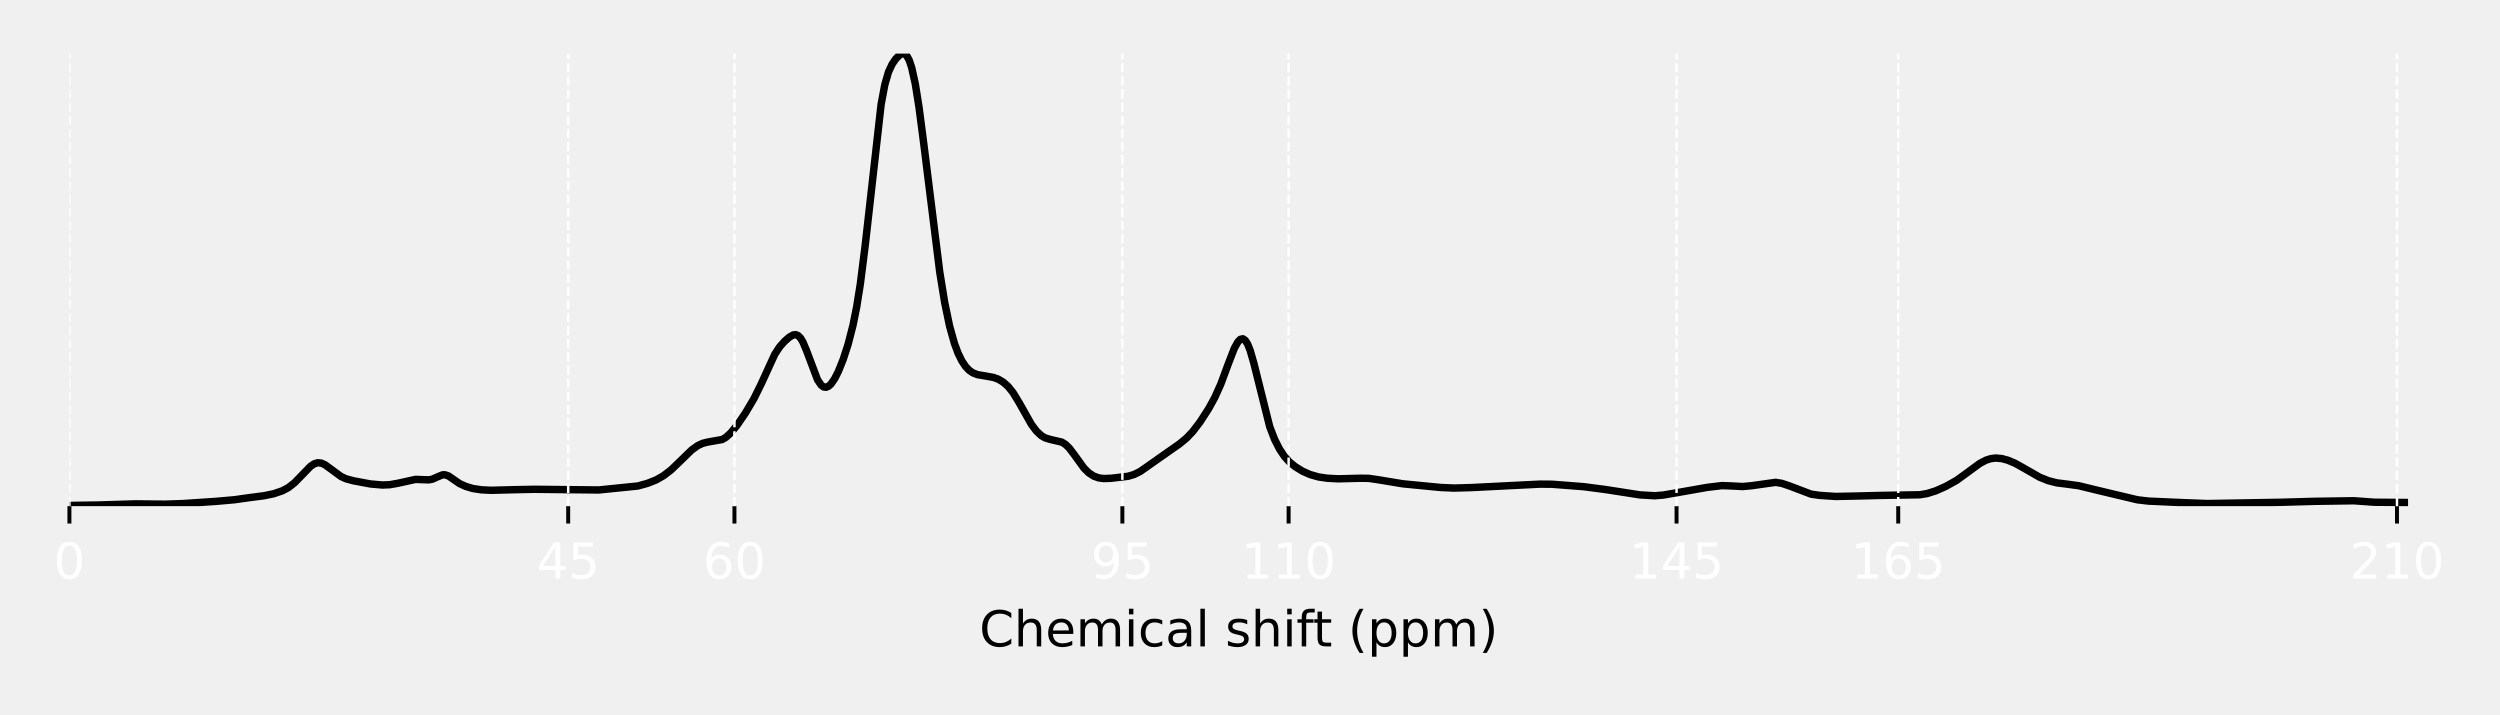
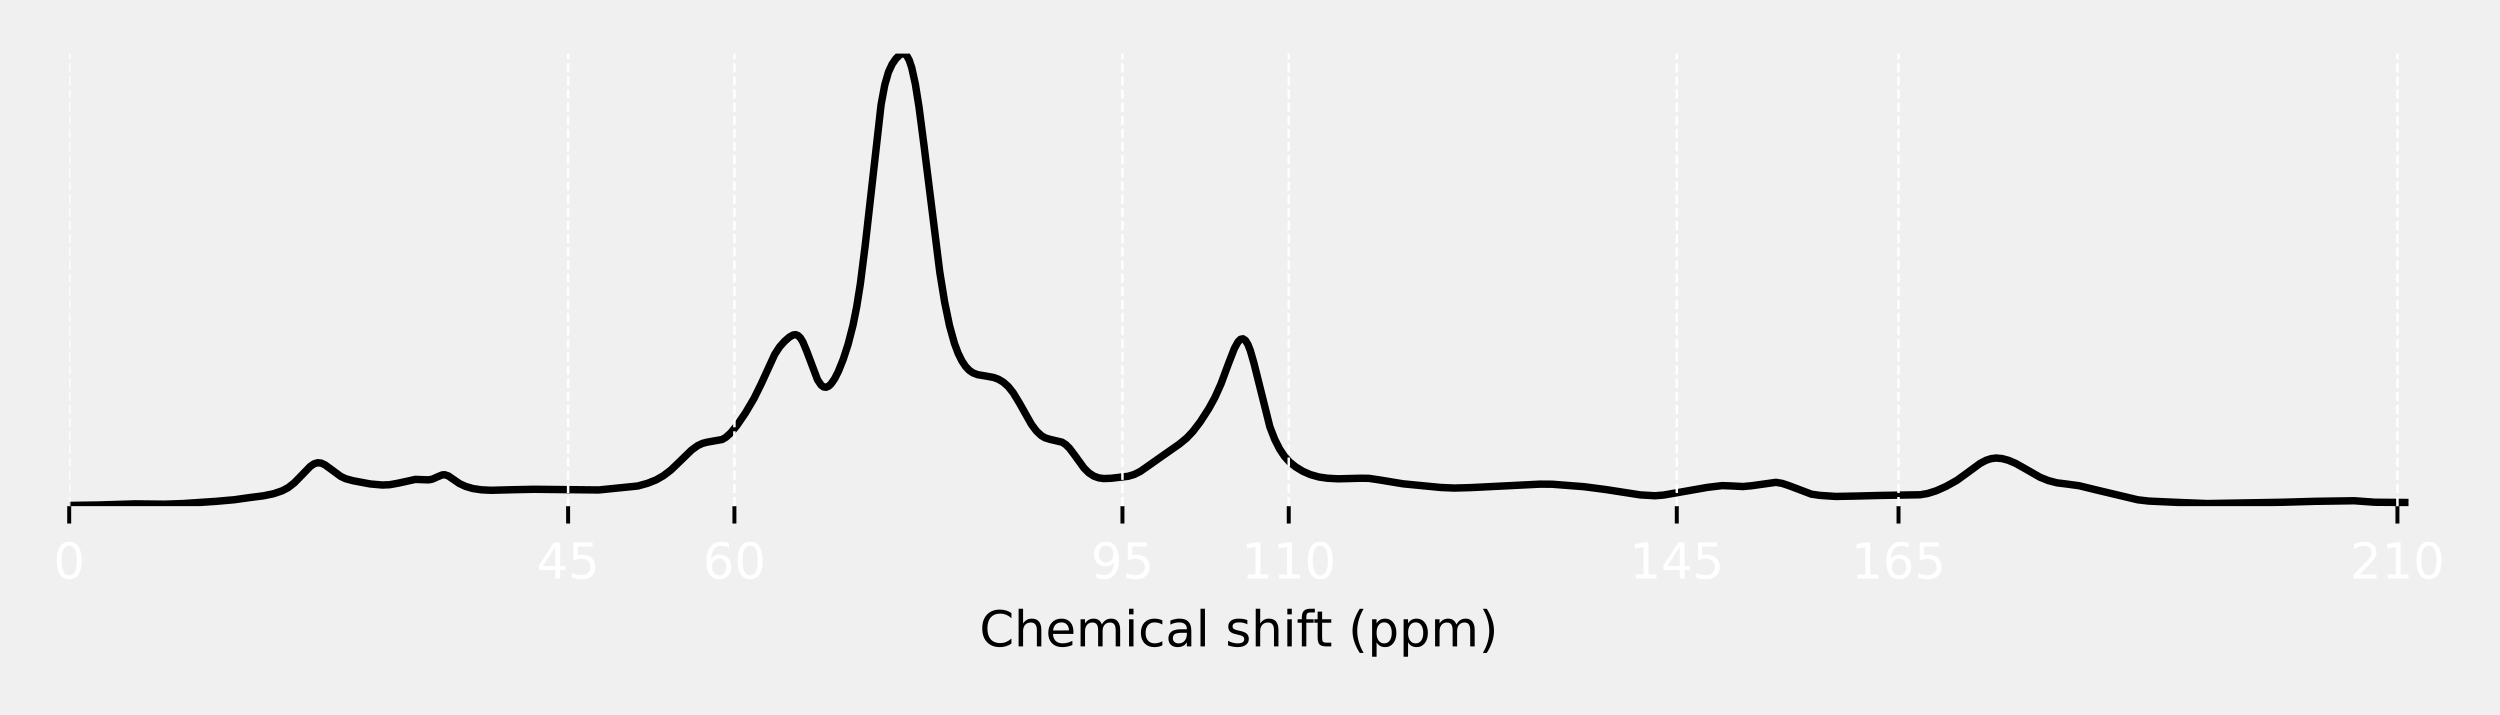
<svg xmlns="http://www.w3.org/2000/svg" xmlns:xlink="http://www.w3.org/1999/xlink" width="504pt" height="144pt" viewBox="0 0 504 144" version="1.1">
  <defs>
    <style type="text/css">*{stroke-linejoin: round; stroke-linecap: butt}</style>
  </defs>
  <g id="figure_1">
    <g id="patch_1">
      <path d="M 0 144  L 504 144  L 504 0  L 0 0  L 0 144  z " style="fill: none" />
    </g>
    <g id="axes_1">
      <g id="patch_2">
-         <path d="M 13.995 102.04  L 485.466 102.04  L 485.466 10.8  L 13.995 10.8  L 13.995 102.04  z " style="fill: none" />
+         <path d="M 13.95 102.04  L 485.556 102.04  L 485.556 10.8  L 13.95 10.8  L 13.95 102.04  z " style="fill: none" />
      </g>
      <g id="FillBetweenPolyCollection_1" />
      <g id="matplotlib.axis_1">
        <g id="xtick_1">
          <g id="line2d_1">
            <defs>
-               <path id="ma635ac207d" d="M 0 0  L 0 3.5  " style="stroke: #000000; stroke-width: 0.8" />
+               <path id="m4f6b04fcfa" d="M 0 0  L 0 3.5  " style="stroke: #000000; stroke-width: 0.8" />
            </defs>
            <g>
-               <use xlink:href="#ma635ac207d" x="13.995" y="102.04" style="stroke: #000000; stroke-width: 0.8" />
+               <use xlink:href="#m4f6b04fcfa" x="13.95" y="102.04" style="stroke: #000000; stroke-width: 0.8" />
            </g>
          </g>
          <g id="text_1">
-             <g style="fill: #ffffff" transform="translate(10.81375 116.6384) scale(0.1 -0.1)">
+             <g style="fill: #ffffff" transform="translate(10.76875 116.6384) scale(0.1 -0.1)">
              <defs>
                <path id="DejaVuSans-30" d="M 2034 4250  Q 1547 4250 1301 3770  Q 1056 3291 1056 2328  Q 1056 1369 1301 889  Q 1547 409 2034 409  Q 2525 409 2770 889  Q 3016 1369 3016 2328  Q 3016 3291 2770 3770  Q 2525 4250 2034 4250  z M 2034 4750  Q 2819 4750 3233 4129  Q 3647 3509 3647 2328  Q 3647 1150 3233 529  Q 2819 -91 2034 -91  Q 1250 -91 836 529  Q 422 1150 422 2328  Q 422 3509 836 4129  Q 1250 4750 2034 4750  z " transform="scale(0.015625)" />
              </defs>
              <use xlink:href="#DejaVuSans-30" />
            </g>
          </g>
        </g>
        <g id="xtick_2">
          <g id="line2d_2">
            <g>
-               <use xlink:href="#ma635ac207d" x="114.546" y="102.04" style="stroke: #000000; stroke-width: 0.8" />
+               <use xlink:href="#m4f6b04fcfa" x="114.53" y="102.04" style="stroke: #000000; stroke-width: 0.8" />
            </g>
          </g>
          <g id="text_2">
-             <g style="fill: #ffffff" transform="translate(108.1832 116.6384) scale(0.1 -0.1)">
+             <g style="fill: #ffffff" transform="translate(108.167 116.6384) scale(0.1 -0.1)">
              <defs>
                <path id="DejaVuSans-34" d="M 2419 4116  L 825 1625  L 2419 1625  L 2419 4116  z M 2253 4666  L 3047 4666  L 3047 1625  L 3713 1625  L 3713 1100  L 3047 1100  L 3047 0  L 2419 0  L 2419 1100  L 313 1100  L 313 1709  L 2253 4666  z " transform="scale(0.015625)" />
                <path id="DejaVuSans-35" d="M 691 4666  L 3169 4666  L 3169 4134  L 1269 4134  L 1269 2991  Q 1406 3038 1543 3061  Q 1681 3084 1819 3084  Q 2600 3084 3056 2656  Q 3513 2228 3513 1497  Q 3513 744 3044 326  Q 2575 -91 1722 -91  Q 1428 -91 1123 -41  Q 819 9 494 109  L 494 744  Q 775 591 1075 516  Q 1375 441 1709 441  Q 2250 441 2565 725  Q 2881 1009 2881 1497  Q 2881 1984 2565 2268  Q 2250 2553 1709 2553  Q 1456 2553 1204 2497  Q 953 2441 691 2322  L 691 4666  z " transform="scale(0.015625)" />
              </defs>
              <use xlink:href="#DejaVuSans-34" />
              <use xlink:href="#DejaVuSans-35" transform="translate(63.62305 0)" />
            </g>
          </g>
        </g>
        <g id="xtick_3">
          <g id="line2d_3">
            <g>
-               <use xlink:href="#ma635ac207d" x="148.063" y="102.04" style="stroke: #000000; stroke-width: 0.8" />
+               <use xlink:href="#m4f6b04fcfa" x="148.056" y="102.04" style="stroke: #000000; stroke-width: 0.8" />
            </g>
          </g>
          <g id="text_3">
-             <g style="fill: #ffffff" transform="translate(141.7001 116.6384) scale(0.1 -0.1)">
+             <g style="fill: #ffffff" transform="translate(141.6935 116.6384) scale(0.1 -0.1)">
              <defs>
                <path id="DejaVuSans-36" d="M 2113 2584  Q 1688 2584 1439 2293  Q 1191 2003 1191 1497  Q 1191 994 1439 701  Q 1688 409 2113 409  Q 2538 409 2786 701  Q 3034 994 3034 1497  Q 3034 2003 2786 2293  Q 2538 2584 2113 2584  z M 3366 4563  L 3366 3988  Q 3128 4100 2886 4159  Q 2644 4219 2406 4219  Q 1781 4219 1451 3797  Q 1122 3375 1075 2522  Q 1259 2794 1537 2939  Q 1816 3084 2150 3084  Q 2853 3084 3261 2657  Q 3669 2231 3669 1497  Q 3669 778 3244 343  Q 2819 -91 2113 -91  Q 1303 -91 875 529  Q 447 1150 447 2328  Q 447 3434 972 4092  Q 1497 4750 2381 4750  Q 2619 4750 2861 4703  Q 3103 4656 3366 4563  z " transform="scale(0.015625)" />
              </defs>
              <use xlink:href="#DejaVuSans-36" />
              <use xlink:href="#DejaVuSans-30" transform="translate(63.62305 0)" />
            </g>
          </g>
        </g>
        <g id="xtick_4">
          <g id="line2d_4">
            <g>
-               <use xlink:href="#ma635ac207d" x="226.269" y="102.04" style="stroke: #000000; stroke-width: 0.8" />
+               <use xlink:href="#m4f6b04fcfa" x="226.285" y="102.04" style="stroke: #000000; stroke-width: 0.8" />
            </g>
          </g>
          <g id="text_4">
-             <g style="fill: #ffffff" transform="translate(219.9063 116.6384) scale(0.1 -0.1)">
+             <g style="fill: #ffffff" transform="translate(219.922 116.6384) scale(0.1 -0.1)">
              <defs>
                <path id="DejaVuSans-39" d="M 703 97  L 703 672  Q 941 559 1184 500  Q 1428 441 1663 441  Q 2288 441 2617 861  Q 2947 1281 2994 2138  Q 2813 1869 2534 1725  Q 2256 1581 1919 1581  Q 1219 1581 811 2004  Q 403 2428 403 3163  Q 403 3881 828 4315  Q 1253 4750 1959 4750  Q 2769 4750 3195 4129  Q 3622 3509 3622 2328  Q 3622 1225 3098 567  Q 2575 -91 1691 -91  Q 1453 -91 1209 -44  Q 966 3 703 97  z M 1959 2075  Q 2384 2075 2632 2365  Q 2881 2656 2881 3163  Q 2881 3666 2632 3958  Q 2384 4250 1959 4250  Q 1534 4250 1286 3958  Q 1038 3666 1038 3163  Q 1038 2656 1286 2365  Q 1534 2075 1959 2075  z " transform="scale(0.015625)" />
              </defs>
              <use xlink:href="#DejaVuSans-39" />
              <use xlink:href="#DejaVuSans-35" transform="translate(63.62305 0)" />
            </g>
          </g>
        </g>
        <g id="xtick_5">
          <g id="line2d_5">
            <g>
-               <use xlink:href="#ma635ac207d" x="259.786" y="102.04" style="stroke: #000000; stroke-width: 0.8" />
+               <use xlink:href="#m4f6b04fcfa" x="259.811" y="102.04" style="stroke: #000000; stroke-width: 0.8" />
            </g>
          </g>
          <g id="text_5">
-             <g style="fill: #ffffff" transform="translate(250.2419 116.6384) scale(0.1 -0.1)">
+             <g style="fill: #ffffff" transform="translate(250.2673 116.6384) scale(0.1 -0.1)">
              <defs>
                <path id="DejaVuSans-31" d="M 794 531  L 1825 531  L 1825 4091  L 703 3866  L 703 4441  L 1819 4666  L 2450 4666  L 2450 531  L 3481 531  L 3481 0  L 794 0  L 794 531  z " transform="scale(0.015625)" />
              </defs>
              <use xlink:href="#DejaVuSans-31" />
              <use xlink:href="#DejaVuSans-31" transform="translate(63.62305 0)" />
              <use xlink:href="#DejaVuSans-30" transform="translate(127.2461 0)" />
            </g>
          </g>
        </g>
        <g id="xtick_6">
          <g id="line2d_6">
            <g>
-               <use xlink:href="#ma635ac207d" x="337.992" y="102.04" style="stroke: #000000; stroke-width: 0.8" />
+               <use xlink:href="#m4f6b04fcfa" x="338.04" y="102.04" style="stroke: #000000; stroke-width: 0.8" />
            </g>
          </g>
          <g id="text_6">
-             <g style="fill: #ffffff" transform="translate(328.448 116.6384) scale(0.1 -0.1)">
+             <g style="fill: #ffffff" transform="translate(328.4958 116.6384) scale(0.1 -0.1)">
              <use xlink:href="#DejaVuSans-31" />
              <use xlink:href="#DejaVuSans-34" transform="translate(63.62305 0)" />
              <use xlink:href="#DejaVuSans-35" transform="translate(127.2461 0)" />
            </g>
          </g>
        </g>
        <g id="xtick_7">
          <g id="line2d_7">
            <g>
-               <use xlink:href="#ma635ac207d" x="382.681" y="102.04" style="stroke: #000000; stroke-width: 0.8" />
+               <use xlink:href="#m4f6b04fcfa" x="382.742" y="102.04" style="stroke: #000000; stroke-width: 0.8" />
            </g>
          </g>
          <g id="text_7">
-             <g style="fill: #ffffff" transform="translate(373.1372 116.6384) scale(0.1 -0.1)">
+             <g style="fill: #ffffff" transform="translate(373.1978 116.6384) scale(0.1 -0.1)">
              <use xlink:href="#DejaVuSans-31" />
              <use xlink:href="#DejaVuSans-36" transform="translate(63.62305 0)" />
              <use xlink:href="#DejaVuSans-35" transform="translate(127.2461 0)" />
            </g>
          </g>
        </g>
        <g id="xtick_8">
          <g id="line2d_8">
            <g>
-               <use xlink:href="#ma635ac207d" x="483.232" y="102.04" style="stroke: #000000; stroke-width: 0.8" />
+               <use xlink:href="#m4f6b04fcfa" x="483.321" y="102.04" style="stroke: #000000; stroke-width: 0.8" />
            </g>
          </g>
          <g id="text_8">
-             <g style="fill: #ffffff" transform="translate(473.688 116.6384) scale(0.1 -0.1)">
+             <g style="fill: #ffffff" transform="translate(473.7773 116.6384) scale(0.1 -0.1)">
              <defs>
                <path id="DejaVuSans-32" d="M 1228 531  L 3431 531  L 3431 0  L 469 0  L 469 531  Q 828 903 1448 1529  Q 2069 2156 2228 2338  Q 2531 2678 2651 2914  Q 2772 3150 2772 3378  Q 2772 3750 2511 3984  Q 2250 4219 1831 4219  Q 1534 4219 1204 4116  Q 875 4013 500 3803  L 500 4441  Q 881 4594 1212 4672  Q 1544 4750 1819 4750  Q 2544 4750 2975 4387  Q 3406 4025 3406 3419  Q 3406 3131 3298 2873  Q 3191 2616 2906 2266  Q 2828 2175 2409 1742  Q 1991 1309 1228 531  z " transform="scale(0.015625)" />
              </defs>
              <use xlink:href="#DejaVuSans-32" />
              <use xlink:href="#DejaVuSans-31" transform="translate(63.62305 0)" />
              <use xlink:href="#DejaVuSans-30" transform="translate(127.2461 0)" />
            </g>
          </g>
        </g>
        <g id="text_9">
-           <g transform="translate(197.4384 130.3166) scale(0.1 -0.1)">
+           <g transform="translate(197.4609 130.3166) scale(0.1 -0.1)">
            <defs>
              <path id="DejaVuSans-43" d="M 4122 4306  L 4122 3641  Q 3803 3938 3442 4084  Q 3081 4231 2675 4231  Q 1875 4231 1450 3742  Q 1025 3253 1025 2328  Q 1025 1406 1450 917  Q 1875 428 2675 428  Q 3081 428 3442 575  Q 3803 722 4122 1019  L 4122 359  Q 3791 134 3420 21  Q 3050 -91 2638 -91  Q 1578 -91 968 557  Q 359 1206 359 2328  Q 359 3453 968 4101  Q 1578 4750 2638 4750  Q 3056 4750 3426 4639  Q 3797 4528 4122 4306  z " transform="scale(0.015625)" />
              <path id="DejaVuSans-68" d="M 3513 2113  L 3513 0  L 2938 0  L 2938 2094  Q 2938 2591 2744 2837  Q 2550 3084 2163 3084  Q 1697 3084 1428 2787  Q 1159 2491 1159 1978  L 1159 0  L 581 0  L 581 4863  L 1159 4863  L 1159 2956  Q 1366 3272 1645 3428  Q 1925 3584 2291 3584  Q 2894 3584 3203 3211  Q 3513 2838 3513 2113  z " transform="scale(0.015625)" />
              <path id="DejaVuSans-65" d="M 3597 1894  L 3597 1613  L 953 1613  Q 991 1019 1311 708  Q 1631 397 2203 397  Q 2534 397 2845 478  Q 3156 559 3463 722  L 3463 178  Q 3153 47 2828 -22  Q 2503 -91 2169 -91  Q 1331 -91 842 396  Q 353 884 353 1716  Q 353 2575 817 3079  Q 1281 3584 2069 3584  Q 2775 3584 3186 3129  Q 3597 2675 3597 1894  z M 3022 2063  Q 3016 2534 2758 2815  Q 2500 3097 2075 3097  Q 1594 3097 1305 2825  Q 1016 2553 972 2059  L 3022 2063  z " transform="scale(0.015625)" />
              <path id="DejaVuSans-6d" d="M 3328 2828  Q 3544 3216 3844 3400  Q 4144 3584 4550 3584  Q 5097 3584 5394 3201  Q 5691 2819 5691 2113  L 5691 0  L 5113 0  L 5113 2094  Q 5113 2597 4934 2840  Q 4756 3084 4391 3084  Q 3944 3084 3684 2787  Q 3425 2491 3425 1978  L 3425 0  L 2847 0  L 2847 2094  Q 2847 2600 2669 2842  Q 2491 3084 2119 3084  Q 1678 3084 1418 2786  Q 1159 2488 1159 1978  L 1159 0  L 581 0  L 581 3500  L 1159 3500  L 1159 2956  Q 1356 3278 1631 3431  Q 1906 3584 2284 3584  Q 2666 3584 2933 3390  Q 3200 3197 3328 2828  z " transform="scale(0.015625)" />
              <path id="DejaVuSans-69" d="M 603 3500  L 1178 3500  L 1178 0  L 603 0  L 603 3500  z M 603 4863  L 1178 4863  L 1178 4134  L 603 4134  L 603 4863  z " transform="scale(0.015625)" />
              <path id="DejaVuSans-63" d="M 3122 3366  L 3122 2828  Q 2878 2963 2633 3030  Q 2388 3097 2138 3097  Q 1578 3097 1268 2742  Q 959 2388 959 1747  Q 959 1106 1268 751  Q 1578 397 2138 397  Q 2388 397 2633 464  Q 2878 531 3122 666  L 3122 134  Q 2881 22 2623 -34  Q 2366 -91 2075 -91  Q 1284 -91 818 406  Q 353 903 353 1747  Q 353 2603 823 3093  Q 1294 3584 2113 3584  Q 2378 3584 2631 3529  Q 2884 3475 3122 3366  z " transform="scale(0.015625)" />
              <path id="DejaVuSans-61" d="M 2194 1759  Q 1497 1759 1228 1600  Q 959 1441 959 1056  Q 959 750 1161 570  Q 1363 391 1709 391  Q 2188 391 2477 730  Q 2766 1069 2766 1631  L 2766 1759  L 2194 1759  z M 3341 1997  L 3341 0  L 2766 0  L 2766 531  Q 2569 213 2275 61  Q 1981 -91 1556 -91  Q 1019 -91 701 211  Q 384 513 384 1019  Q 384 1609 779 1909  Q 1175 2209 1959 2209  L 2766 2209  L 2766 2266  Q 2766 2663 2505 2880  Q 2244 3097 1772 3097  Q 1472 3097 1187 3025  Q 903 2953 641 2809  L 641 3341  Q 956 3463 1253 3523  Q 1550 3584 1831 3584  Q 2591 3584 2966 3190  Q 3341 2797 3341 1997  z " transform="scale(0.015625)" />
              <path id="DejaVuSans-6c" d="M 603 4863  L 1178 4863  L 1178 0  L 603 0  L 603 4863  z " transform="scale(0.015625)" />
              <path id="DejaVuSans-20" transform="scale(0.015625)" />
              <path id="DejaVuSans-73" d="M 2834 3397  L 2834 2853  Q 2591 2978 2328 3040  Q 2066 3103 1784 3103  Q 1356 3103 1142 2972  Q 928 2841 928 2578  Q 928 2378 1081 2264  Q 1234 2150 1697 2047  L 1894 2003  Q 2506 1872 2764 1633  Q 3022 1394 3022 966  Q 3022 478 2636 193  Q 2250 -91 1575 -91  Q 1294 -91 989 -36  Q 684 19 347 128  L 347 722  Q 666 556 975 473  Q 1284 391 1588 391  Q 1994 391 2212 530  Q 2431 669 2431 922  Q 2431 1156 2273 1281  Q 2116 1406 1581 1522  L 1381 1569  Q 847 1681 609 1914  Q 372 2147 372 2553  Q 372 3047 722 3315  Q 1072 3584 1716 3584  Q 2034 3584 2315 3537  Q 2597 3491 2834 3397  z " transform="scale(0.015625)" />
              <path id="DejaVuSans-66" d="M 2375 4863  L 2375 4384  L 1825 4384  Q 1516 4384 1395 4259  Q 1275 4134 1275 3809  L 1275 3500  L 2222 3500  L 2222 3053  L 1275 3053  L 1275 0  L 697 0  L 697 3053  L 147 3053  L 147 3500  L 697 3500  L 697 3744  Q 697 4328 969 4595  Q 1241 4863 1831 4863  L 2375 4863  z " transform="scale(0.015625)" />
              <path id="DejaVuSans-74" d="M 1172 4494  L 1172 3500  L 2356 3500  L 2356 3053  L 1172 3053  L 1172 1153  Q 1172 725 1289 603  Q 1406 481 1766 481  L 2356 481  L 2356 0  L 1766 0  Q 1100 0 847 248  Q 594 497 594 1153  L 594 3053  L 172 3053  L 172 3500  L 594 3500  L 594 4494  L 1172 4494  z " transform="scale(0.015625)" />
              <path id="DejaVuSans-28" d="M 1984 4856  Q 1566 4138 1362 3434  Q 1159 2731 1159 2009  Q 1159 1288 1364 580  Q 1569 -128 1984 -844  L 1484 -844  Q 1016 -109 783 600  Q 550 1309 550 2009  Q 550 2706 781 3412  Q 1013 4119 1484 4856  L 1984 4856  z " transform="scale(0.015625)" />
              <path id="DejaVuSans-70" d="M 1159 525  L 1159 -1331  L 581 -1331  L 581 3500  L 1159 3500  L 1159 2969  Q 1341 3281 1617 3432  Q 1894 3584 2278 3584  Q 2916 3584 3314 3078  Q 3713 2572 3713 1747  Q 3713 922 3314 415  Q 2916 -91 2278 -91  Q 1894 -91 1617 61  Q 1341 213 1159 525  z M 3116 1747  Q 3116 2381 2855 2742  Q 2594 3103 2138 3103  Q 1681 3103 1420 2742  Q 1159 2381 1159 1747  Q 1159 1113 1420 752  Q 1681 391 2138 391  Q 2594 391 2855 752  Q 3116 1113 3116 1747  z " transform="scale(0.015625)" />
              <path id="DejaVuSans-29" d="M 513 4856  L 1013 4856  Q 1481 4119 1714 3412  Q 1947 2706 1947 2009  Q 1947 1309 1714 600  Q 1481 -109 1013 -844  L 513 -844  Q 928 -128 1133 580  Q 1338 1288 1338 2009  Q 1338 2731 1133 3434  Q 928 4138 513 4856  z " transform="scale(0.015625)" />
            </defs>
            <use xlink:href="#DejaVuSans-43" />
            <use xlink:href="#DejaVuSans-68" transform="translate(69.82422 0)" />
            <use xlink:href="#DejaVuSans-65" transform="translate(133.2031 0)" />
            <use xlink:href="#DejaVuSans-6d" transform="translate(194.7266 0)" />
            <use xlink:href="#DejaVuSans-69" transform="translate(292.1387 0)" />
            <use xlink:href="#DejaVuSans-63" transform="translate(319.9219 0)" />
            <use xlink:href="#DejaVuSans-61" transform="translate(374.9023 0)" />
            <use xlink:href="#DejaVuSans-6c" transform="translate(436.1816 0)" />
            <use xlink:href="#DejaVuSans-20" transform="translate(463.9648 0)" />
            <use xlink:href="#DejaVuSans-73" transform="translate(495.752 0)" />
            <use xlink:href="#DejaVuSans-68" transform="translate(547.8516 0)" />
            <use xlink:href="#DejaVuSans-69" transform="translate(611.2305 0)" />
            <use xlink:href="#DejaVuSans-66" transform="translate(639.0137 0)" />
            <use xlink:href="#DejaVuSans-74" transform="translate(672.4688 0)" />
            <use xlink:href="#DejaVuSans-20" transform="translate(711.6777 0)" />
            <use xlink:href="#DejaVuSans-28" transform="translate(743.4648 0)" />
            <use xlink:href="#DejaVuSans-70" transform="translate(782.4785 0)" />
            <use xlink:href="#DejaVuSans-70" transform="translate(845.9551 0)" />
            <use xlink:href="#DejaVuSans-6d" transform="translate(909.4316 0)" />
            <use xlink:href="#DejaVuSans-29" transform="translate(1006.844 0)" />
          </g>
        </g>
      </g>
      <g id="line2d_9">
-         <path d="M 13.789 101.904  L 16.5 101.855  L 19.704 101.813  L 27.341 101.579  L 33.254 101.644  L 36.95 101.517  L 43.602 101.07  L 47.297 100.744  L 50.254 100.326  L 53.21 99.944  L 55.181 99.536  L 56.906 98.949  L 58.139 98.299  L 59.37 97.336  L 60.847 95.82  L 62.572 94.036  L 63.312 93.52  L 64.051 93.287  L 64.791 93.364  L 65.528 93.703  L 66.762 94.599  L 68.733 96.051  L 69.718 96.513  L 71.195 96.913  L 74.645 97.562  L 77.11 97.779  L 78.587 97.717  L 80.312 97.406  L 83.762 96.644  L 85.239 96.7  L 86.472 96.738  L 87.209 96.587  L 88.195 96.14  L 89.182 95.737  L 89.674 95.706  L 90.414 95.947  L 91.399 96.63  L 92.63 97.479  L 93.864 98.049  L 95.341 98.489  L 97.066 98.748  L 99.036 98.842  L 103.718 98.72  L 107.659 98.639  L 120.717 98.777  L 128.6 97.976  L 130.571 97.429  L 132.296 96.743  L 133.775 95.893  L 135.252 94.766  L 136.732 93.35  L 139.442 90.717  L 140.673 89.833  L 141.659 89.374  L 142.644 89.127  L 145.6 88.603  L 146.34 88.164  L 147.325 87.276  L 148.559 85.782  L 150.281 83.256  L 152.006 80.342  L 153.486 77.344  L 156.196 71.423  L 157.181 69.92  L 158.167 68.811  L 159.152 67.952  L 159.892 67.533  L 160.383 67.463  L 160.877 67.642  L 161.369 68.127  L 161.863 68.939  L 162.6 70.69  L 164.819 76.573  L 165.558 77.656  L 166.05 78.009  L 166.544 78.071  L 167.035 77.863  L 167.529 77.413  L 168.267 76.35  L 169.006 74.896  L 169.992 72.443  L 170.977 69.406  L 171.962 65.575  L 172.702 61.888  L 173.442 57.25  L 174.427 49.451  L 177.629 21.075  L 178.369 17.115  L 179.108 14.544  L 179.848 12.946  L 180.585 11.874  L 181.325 11.119  L 181.819 10.84  L 182.31 10.844  L 182.804 11.241  L 183.296 12.137  L 183.789 13.605  L 184.529 16.948  L 185.266 21.565  L 186.252 29.146  L 189.456 54.865  L 190.441 60.947  L 191.427 65.701  L 192.412 69.234  L 193.152 71.215  L 193.891 72.726  L 194.629 73.845  L 195.368 74.637  L 196.108 75.157  L 197.093 75.536  L 198.573 75.781  L 200.295 76.096  L 201.281 76.459  L 202.266 77.049  L 203.254 77.932  L 204.239 79.166  L 205.47 81.192  L 207.933 85.553  L 208.92 86.874  L 209.906 87.807  L 210.643 88.25  L 211.629 88.565  L 214.093 89.142  L 214.833 89.618  L 215.572 90.345  L 216.558 91.646  L 218.529 94.372  L 219.514 95.344  L 220.499 95.984  L 221.485 96.338  L 222.47 96.474  L 223.947 96.425  L 227.397 96.023  L 228.628 95.658  L 229.862 95.043  L 231.339 94.017  L 234.295 91.933  L 237.745 89.523  L 239.224 88.304  L 240.455 87.003  L 241.935 85.068  L 243.657 82.398  L 244.891 80.157  L 246.122 77.415  L 247.601 73.413  L 248.832 70.237  L 249.572 68.904  L 250.064 68.408  L 250.557 68.3  L 251.049 68.627  L 251.543 69.414  L 252.034 70.649  L 252.774 73.222  L 255.976 86.029  L 256.961 88.587  L 257.949 90.533  L 258.934 92.01  L 259.92 93.105  L 261.151 94.109  L 262.63 95.013  L 264.107 95.665  L 265.832 96.157  L 267.557 96.409  L 269.774 96.529  L 274.209 96.416  L 275.934 96.434  L 277.905 96.725  L 282.832 97.538  L 290.469 98.28  L 293.18 98.394  L 296.63 98.294  L 310.425 97.603  L 312.89 97.622  L 319.296 98.117  L 323.729 98.698  L 330.629 99.771  L 333.585 99.943  L 335.31 99.805  L 339.006 99.164  L 344.179 98.252  L 347.135 97.898  L 348.86 97.958  L 351.325 98.085  L 353.048 97.929  L 357.977 97.239  L 359.208 97.444  L 360.687 97.938  L 365.12 99.621  L 366.845 99.869  L 370.047 100.085  L 374.237 100.002  L 378.918 99.882  L 387.047 99.744  L 388.526 99.494  L 390.251 98.956  L 392.222 98.08  L 394.439 96.847  L 396.164 95.596  L 399.12 93.43  L 400.353 92.781  L 401.339 92.465  L 402.324 92.341  L 403.555 92.448  L 404.787 92.783  L 406.266 93.406  L 408.237 94.51  L 411.193 96.208  L 412.918 96.899  L 414.643 97.343  L 416.614 97.588  L 419.076 97.921  L 422.526 98.765  L 430.903 100.76  L 433.119 101.017  L 437.063 101.2  L 440.265 101.336  L 444.946 101.518  L 459.975 101.255  L 466.627 101.067  L 474.511 100.951  L 478.7 101.251  L 485.598 101.307  L 485.598 101.307  " clip-path="url(#p95e0d1fa36)" style="fill: none; stroke: #000000; stroke-width: 1.5; stroke-linecap: square" />
+         <path d="M 13.744 101.904  L 16.456 101.855  L 19.661 101.813  L 27.3 101.579  L 33.214 101.644  L 36.911 101.517  L 43.565 101.07  L 47.262 100.744  L 50.219 100.326  L 53.176 99.944  L 55.147 99.536  L 56.873 98.949  L 58.107 98.299  L 59.338 97.336  L 60.816 95.82  L 62.541 94.036  L 63.281 93.52  L 64.021 93.287  L 64.761 93.364  L 65.498 93.703  L 66.732 94.599  L 68.703 96.051  L 69.689 96.513  L 71.166 96.913  L 74.617 97.562  L 77.083 97.779  L 78.56 97.717  L 80.286 97.406  L 83.737 96.644  L 85.214 96.7  L 86.448 96.738  L 87.185 96.587  L 88.171 96.14  L 89.159 95.737  L 89.651 95.706  L 90.39 95.947  L 91.376 96.63  L 92.608 97.479  L 93.841 98.049  L 95.319 98.489  L 97.044 98.748  L 99.016 98.842  L 103.698 98.72  L 107.641 98.639  L 120.703 98.777  L 128.588 97.976  L 130.56 97.429  L 132.285 96.743  L 133.765 95.893  L 135.242 94.766  L 136.722 93.35  L 139.433 90.717  L 140.665 89.833  L 141.65 89.374  L 142.636 89.127  L 145.593 88.603  L 146.333 88.164  L 147.318 87.276  L 148.552 85.782  L 150.275 83.256  L 152.001 80.342  L 153.481 77.344  L 156.192 71.423  L 157.177 69.92  L 158.163 68.811  L 159.149 67.952  L 159.889 67.533  L 160.38 67.463  L 160.874 67.642  L 161.366 68.127  L 161.86 68.939  L 162.598 70.69  L 164.817 76.573  L 165.557 77.656  L 166.049 78.009  L 166.543 78.071  L 167.034 77.863  L 167.528 77.413  L 168.266 76.35  L 169.006 74.896  L 169.991 72.443  L 170.977 69.406  L 171.963 65.575  L 172.702 61.888  L 173.442 57.25  L 174.428 49.451  L 177.631 21.075  L 178.371 17.115  L 179.111 14.544  L 179.85 12.946  L 180.588 11.874  L 181.328 11.119  L 181.822 10.84  L 182.313 10.844  L 182.807 11.241  L 183.299 12.137  L 183.793 13.605  L 184.533 16.948  L 185.27 21.565  L 186.256 29.146  L 189.461 54.865  L 190.447 60.947  L 191.433 65.701  L 192.418 69.234  L 193.158 71.215  L 193.898 72.726  L 194.636 73.845  L 195.375 74.637  L 196.115 75.157  L 197.101 75.536  L 198.58 75.781  L 200.304 76.096  L 201.289 76.459  L 202.275 77.049  L 203.263 77.932  L 204.249 79.166  L 205.48 81.192  L 207.943 85.553  L 208.931 86.874  L 209.917 87.807  L 210.654 88.25  L 211.64 88.565  L 214.105 89.142  L 214.845 89.618  L 215.585 90.345  L 216.571 91.646  L 218.542 94.372  L 219.528 95.344  L 220.514 95.984  L 221.499 96.338  L 222.485 96.474  L 223.962 96.425  L 227.413 96.023  L 228.645 95.658  L 229.879 95.043  L 231.356 94.017  L 234.313 91.933  L 237.764 89.523  L 239.244 88.304  L 240.475 87.003  L 241.955 85.068  L 243.678 82.398  L 244.912 80.157  L 246.143 77.415  L 247.623 73.413  L 248.855 70.237  L 249.594 68.904  L 250.086 68.408  L 250.58 68.3  L 251.072 68.627  L 251.566 69.414  L 252.057 70.649  L 252.797 73.222  L 256 86.029  L 256.986 88.587  L 257.974 90.533  L 258.959 92.01  L 259.945 93.105  L 261.177 94.109  L 262.656 95.013  L 264.134 95.665  L 265.859 96.157  L 267.585 96.409  L 269.802 96.529  L 274.239 96.416  L 275.964 96.434  L 277.935 96.725  L 282.864 97.538  L 290.503 98.28  L 293.215 98.394  L 296.666 98.294  L 310.465 97.603  L 312.93 97.622  L 319.338 98.117  L 323.773 98.698  L 330.675 99.771  L 333.632 99.943  L 335.357 99.805  L 339.054 99.164  L 344.229 98.252  L 347.186 97.898  L 348.911 97.958  L 351.376 98.085  L 353.1 97.929  L 358.03 97.239  L 359.262 97.444  L 360.741 97.938  L 365.176 99.621  L 366.901 99.869  L 370.104 100.085  L 374.295 100.002  L 378.978 99.882  L 387.109 99.744  L 388.589 99.494  L 390.314 98.956  L 392.285 98.08  L 394.503 96.847  L 396.228 95.596  L 399.185 93.43  L 400.419 92.781  L 401.405 92.465  L 402.39 92.341  L 403.622 92.448  L 404.853 92.783  L 406.333 93.406  L 408.304 94.51  L 411.261 96.208  L 412.987 96.899  L 414.712 97.343  L 416.684 97.588  L 419.147 97.921  L 422.598 98.765  L 430.977 100.76  L 433.194 101.017  L 437.139 101.2  L 440.342 101.336  L 445.025 101.518  L 460.058 101.255  L 466.712 101.067  L 474.597 100.951  L 478.788 101.251  L 485.688 101.307  L 485.688 101.307  " clip-path="url(#pab71851cea)" style="fill: none; stroke: #000000; stroke-width: 1.5; stroke-linecap: square" />
      </g>
      <g id="line2d_10">
-         <path d="M 13.995 102.04  L 13.995 10.8  " clip-path="url(#p95e0d1fa36)" style="fill: none; stroke-dasharray: 1.85,0.8; stroke-dashoffset: 0; stroke: #ffffff; stroke-width: 0.5" />
+         <path d="M 13.95 102.04  L 13.95 10.8  " clip-path="url(#pab71851cea)" style="fill: none; stroke-dasharray: 1.85,0.8; stroke-dashoffset: 0; stroke: #ffffff; stroke-width: 0.5" />
      </g>
      <g id="line2d_11">
-         <path d="M 114.546 102.04  L 114.546 10.8  " clip-path="url(#p95e0d1fa36)" style="fill: none; stroke-dasharray: 1.85,0.8; stroke-dashoffset: 0; stroke: #ffffff; stroke-width: 0.5" />
+         <path d="M 114.53 102.04  L 114.53 10.8  " clip-path="url(#pab71851cea)" style="fill: none; stroke-dasharray: 1.85,0.8; stroke-dashoffset: 0; stroke: #ffffff; stroke-width: 0.5" />
      </g>
      <g id="line2d_12">
-         <path d="M 148.063 102.04  L 148.063 10.8  " clip-path="url(#p95e0d1fa36)" style="fill: none; stroke-dasharray: 1.85,0.8; stroke-dashoffset: 0; stroke: #ffffff; stroke-width: 0.5" />
+         <path d="M 148.056 102.04  L 148.056 10.8  " clip-path="url(#pab71851cea)" style="fill: none; stroke-dasharray: 1.85,0.8; stroke-dashoffset: 0; stroke: #ffffff; stroke-width: 0.5" />
      </g>
      <g id="line2d_13">
-         <path d="M 226.269 102.04  L 226.269 10.8  " clip-path="url(#p95e0d1fa36)" style="fill: none; stroke-dasharray: 1.85,0.8; stroke-dashoffset: 0; stroke: #ffffff; stroke-width: 0.5" />
+         <path d="M 226.285 102.04  L 226.285 10.8  " clip-path="url(#pab71851cea)" style="fill: none; stroke-dasharray: 1.85,0.8; stroke-dashoffset: 0; stroke: #ffffff; stroke-width: 0.5" />
      </g>
      <g id="line2d_14">
-         <path d="M 259.786 102.04  L 259.786 10.8  " clip-path="url(#p95e0d1fa36)" style="fill: none; stroke-dasharray: 1.85,0.8; stroke-dashoffset: 0; stroke: #ffffff; stroke-width: 0.5" />
+         <path d="M 259.811 102.04  L 259.811 10.8  " clip-path="url(#pab71851cea)" style="fill: none; stroke-dasharray: 1.85,0.8; stroke-dashoffset: 0; stroke: #ffffff; stroke-width: 0.5" />
      </g>
      <g id="line2d_15">
-         <path d="M 337.992 102.04  L 337.992 10.8  " clip-path="url(#p95e0d1fa36)" style="fill: none; stroke-dasharray: 1.85,0.8; stroke-dashoffset: 0; stroke: #ffffff; stroke-width: 0.5" />
+         <path d="M 338.04 102.04  L 338.04 10.8  " clip-path="url(#pab71851cea)" style="fill: none; stroke-dasharray: 1.85,0.8; stroke-dashoffset: 0; stroke: #ffffff; stroke-width: 0.5" />
      </g>
      <g id="line2d_16">
-         <path d="M 382.681 102.04  L 382.681 10.8  " clip-path="url(#p95e0d1fa36)" style="fill: none; stroke-dasharray: 1.85,0.8; stroke-dashoffset: 0; stroke: #ffffff; stroke-width: 0.5" />
+         <path d="M 382.742 102.04  L 382.742 10.8  " clip-path="url(#pab71851cea)" style="fill: none; stroke-dasharray: 1.85,0.8; stroke-dashoffset: 0; stroke: #ffffff; stroke-width: 0.5" />
      </g>
      <g id="line2d_17">
-         <path d="M 483.232 102.04  L 483.232 10.8  " clip-path="url(#p95e0d1fa36)" style="fill: none; stroke-dasharray: 1.85,0.8; stroke-dashoffset: 0; stroke: #ffffff; stroke-width: 0.5" />
+         <path d="M 483.321 102.04  L 483.321 10.8  " clip-path="url(#pab71851cea)" style="fill: none; stroke-dasharray: 1.85,0.8; stroke-dashoffset: 0; stroke: #ffffff; stroke-width: 0.5" />
      </g>
    </g>
  </g>
  <defs>
-     <clipPath id="p95e0d1fa36">
-       <rect x="13.995" y="10.8" width="471.471" height="91.24" />
+     <clipPath id="pab71851cea">
+       <rect x="13.95" y="10.8" width="471.606" height="91.24" />
    </clipPath>
  </defs>
</svg>
